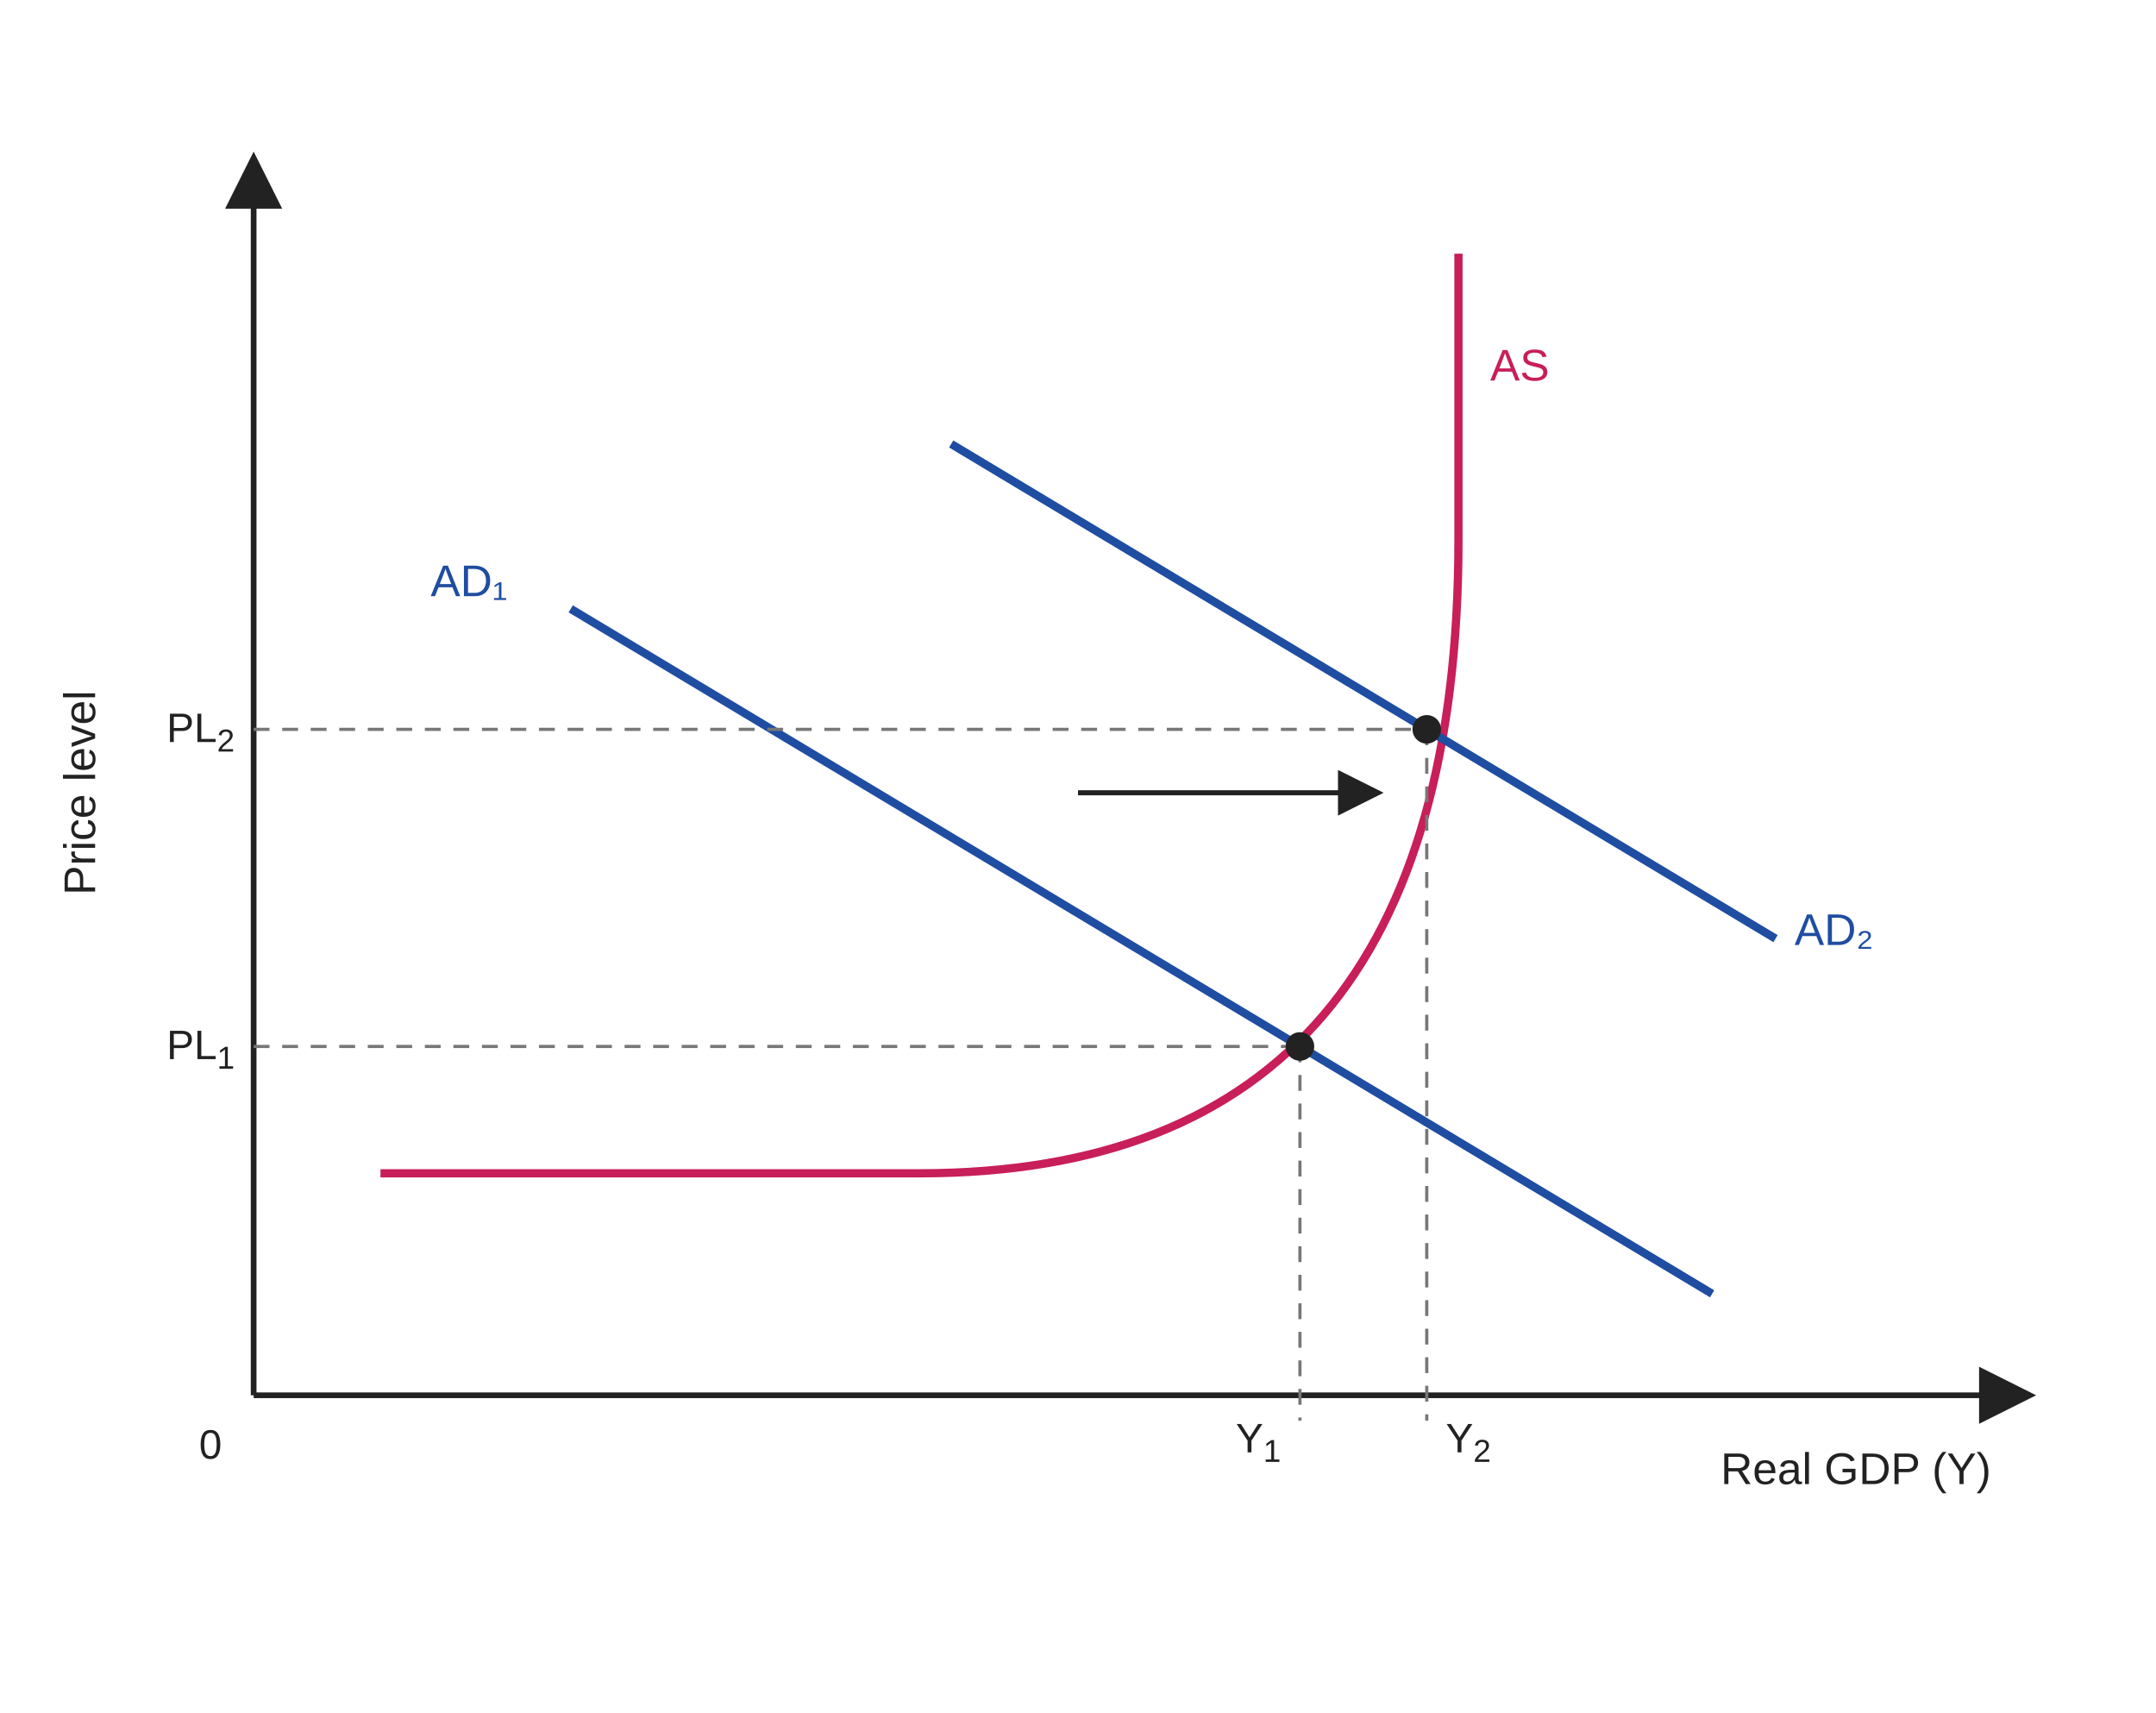
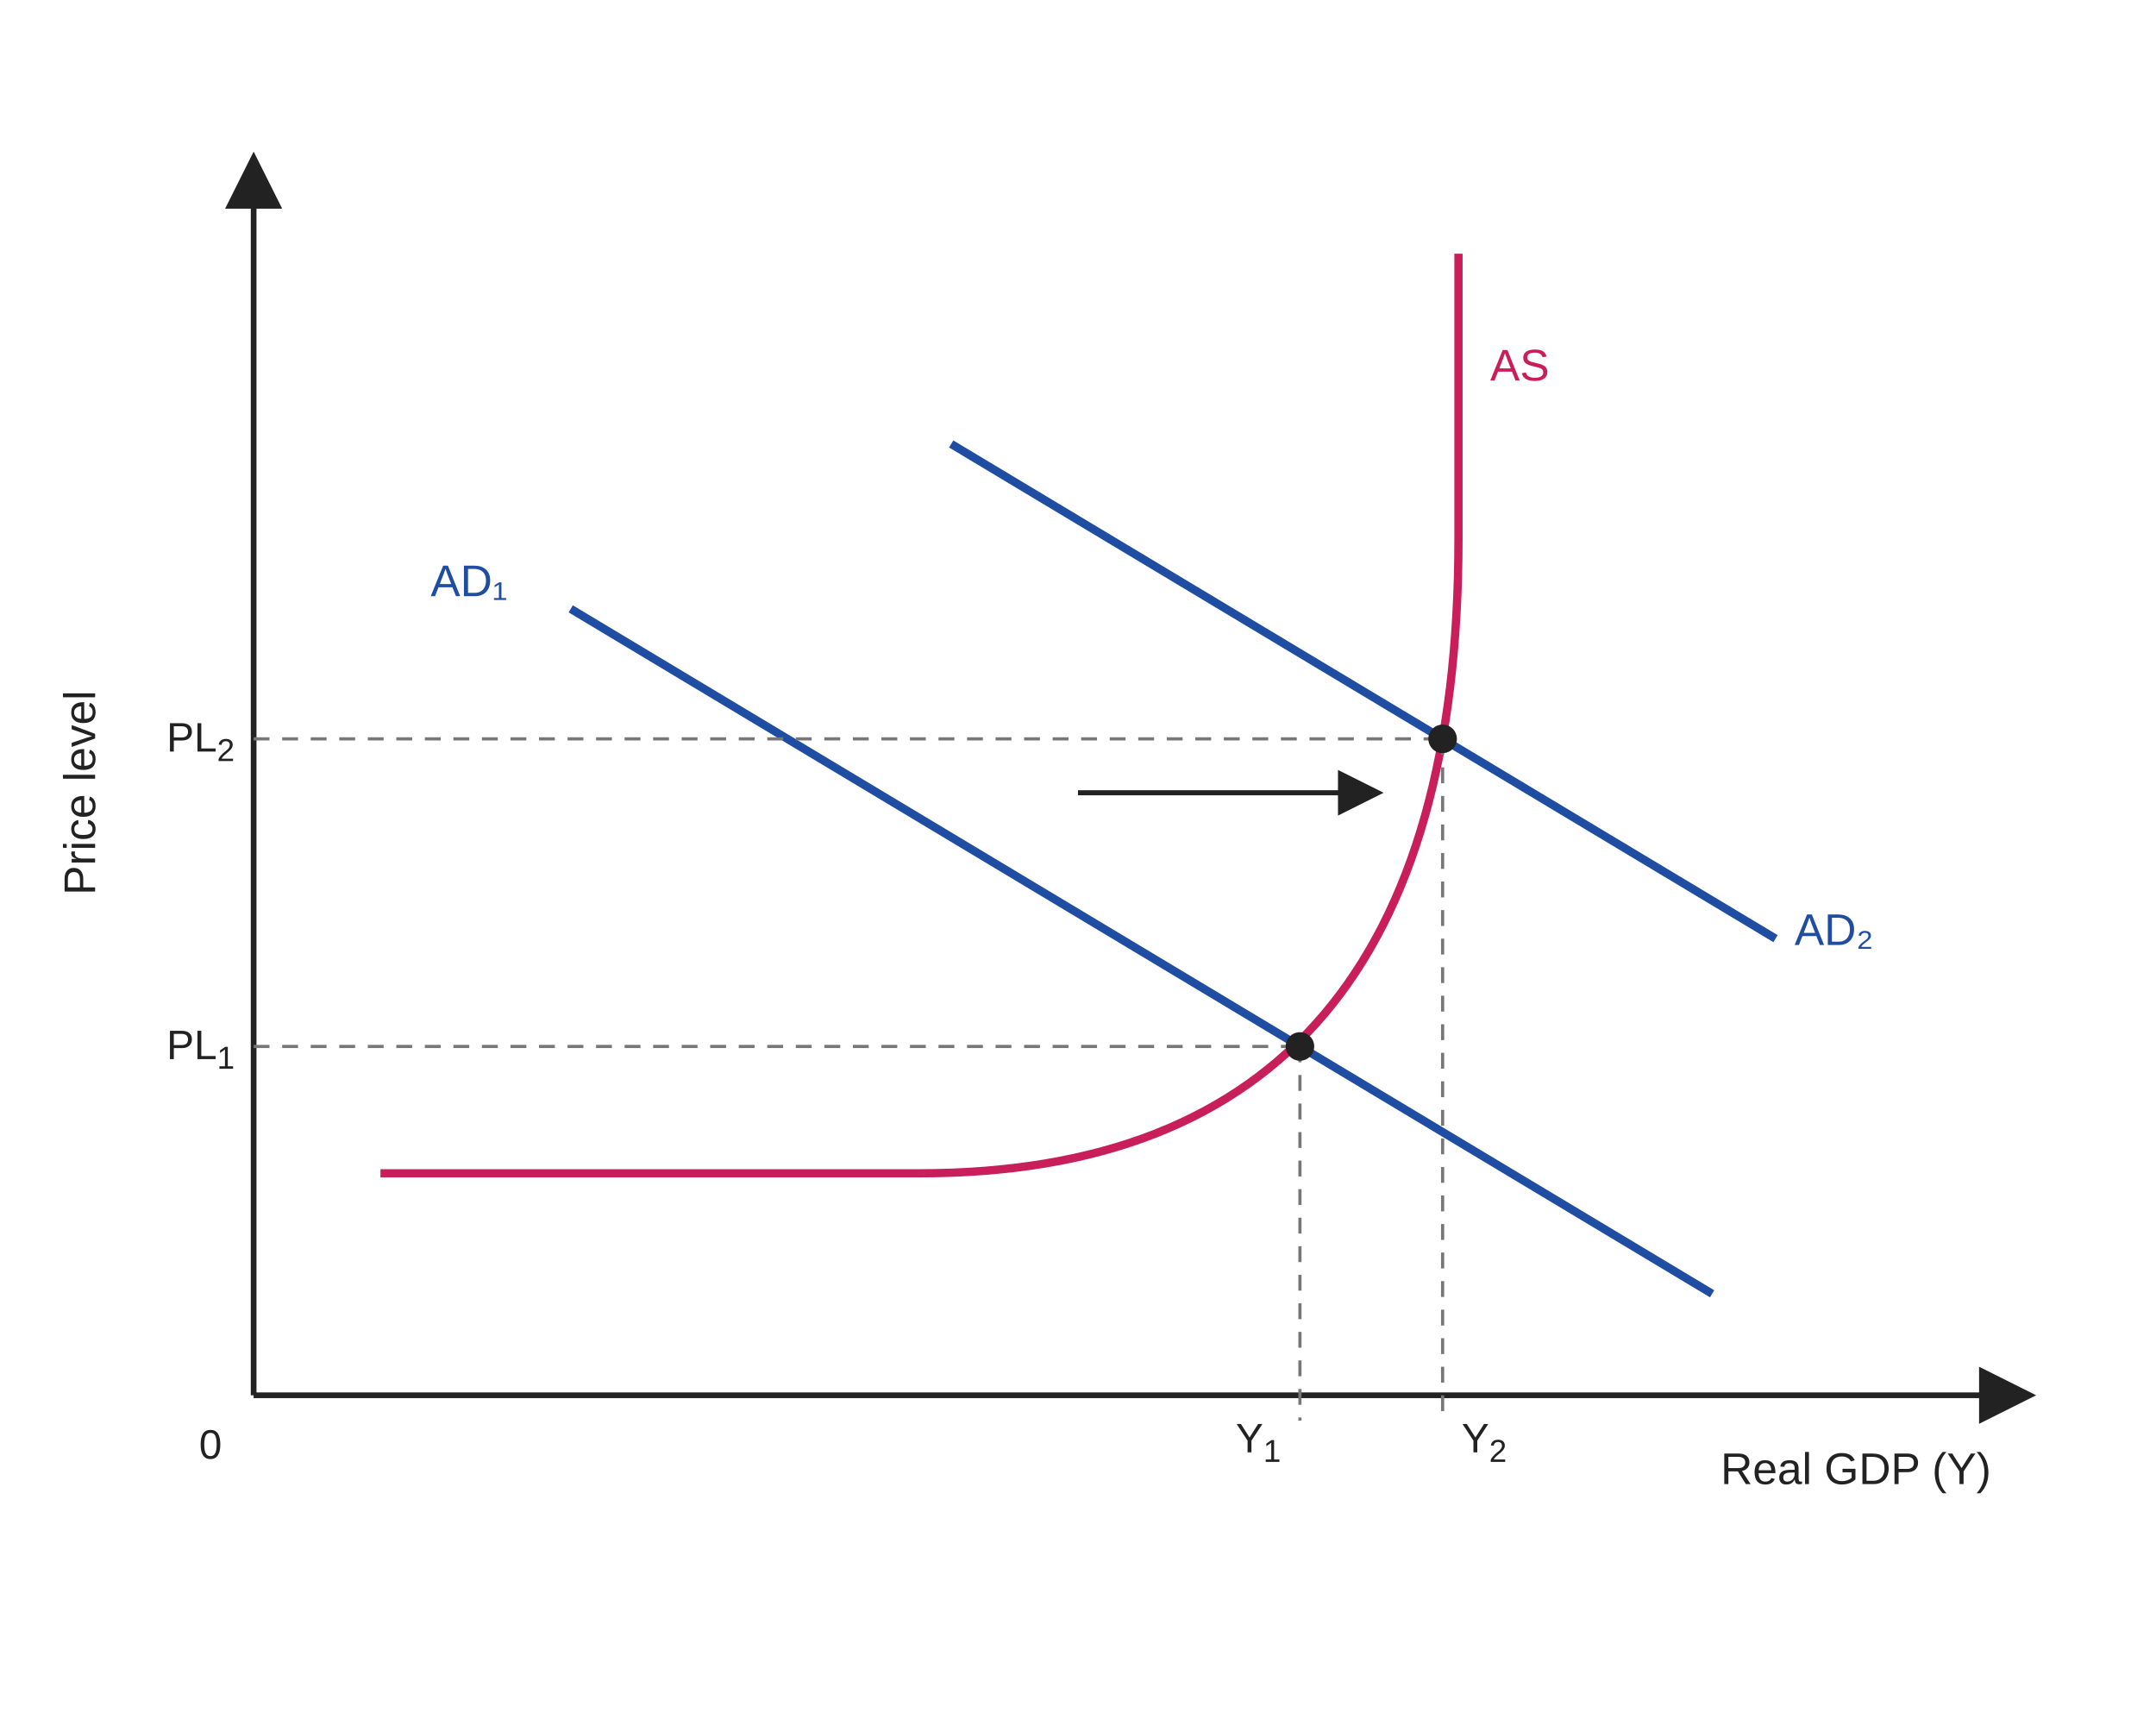
<svg xmlns="http://www.w3.org/2000/svg" width="680" height="540" font-family="'Segoe UI', 'Helvetica Neue', Arial, sans-serif">
  <defs>
    <marker id="axarrow" markerWidth="10" markerHeight="10" refX="6" refY="5" orient="auto">
      <path d="M0,0 L10,5 L0,10 Z" fill="#222" />
    </marker>
    <marker id="shift" markerWidth="9" markerHeight="9" refX="5" refY="4.5" orient="auto">
      <path d="M0,0 L9,4.5 L0,9 Z" fill="#222" />
    </marker>
  </defs>
  <line x1="80" y1="440" x2="635" y2="440" stroke="#222" stroke-width="1.8" marker-end="url(#axarrow)" />
  <line x1="80" y1="440" x2="80" y2="55" stroke="#222" stroke-width="1.8" marker-end="url(#axarrow)" />
  <text transform="rotate(-90 30 250)" x="30" y="250" text-anchor="middle" font-size="14" fill="#222">Price level</text>
  <text x="628" y="468" text-anchor="end" font-size="14" fill="#222">Real GDP (Y)</text>
  <text x="70" y="460" text-anchor="end" font-size="13" fill="#222">0</text>
  <path d="M 120 370 L 290 370 Q 460 370 460 170 L 460 80" fill="none" stroke="#C81E5A" stroke-width="2.6" />
  <text x="470" y="120" font-size="14" fill="#C81E5A">AS</text>
  <line x1="180" y1="192" x2="540" y2="408" stroke="#1F4DA1" stroke-width="2.6" />
  <text x="160" y="188" text-anchor="end" font-size="14" fill="#1F4DA1">AD₁</text>
  <line x1="300" y1="140" x2="560" y2="296" stroke="#1F4DA1" stroke-width="2.6" />
  <text x="566" y="298" font-size="14" fill="#1F4DA1">AD₂</text>
  <line x1="340" y1="250" x2="430" y2="250" stroke="#222" stroke-width="1.6" marker-end="url(#shift)" />
  <line x1="80" y1="330" x2="410" y2="330" stroke="#777" stroke-width="1" stroke-dasharray="5,4" />
-   <line x1="80" y1="230" x2="450" y2="230" stroke="#777" stroke-width="1" stroke-dasharray="5,4" />
+   <line x1="80" y1="233" x2="455" y2="233" stroke="#777" stroke-width="1" stroke-dasharray="5,4" />
  <line x1="410" y1="330" x2="410" y2="448" stroke="#777" stroke-width="1" stroke-dasharray="5,4" />
-   <line x1="450" y1="230" x2="450" y2="448" stroke="#777" stroke-width="1" stroke-dasharray="5,4" />
+   <line x1="455" y1="233" x2="455" y2="448" stroke="#777" stroke-width="1" stroke-dasharray="5,4" />
  <circle cx="410" cy="330" r="4.5" fill="#222" />
-   <circle cx="450" cy="230" r="4.5" fill="#222" />
+   <circle cx="455" cy="233" r="4.5" fill="#222" />
  <text x="74" y="334" text-anchor="end" font-size="13" fill="#222">PL<tspan font-size="10" dy="3">1</tspan>
  </text>
-   <text x="74" y="234" text-anchor="end" font-size="13" fill="#222">PL<tspan font-size="10" dy="3">2</tspan>
+   <text x="74" y="237" text-anchor="end" font-size="13" fill="#222">PL<tspan font-size="10" dy="3">2</tspan>
  </text>
  <text x="404" y="458" text-anchor="end" font-size="13" fill="#222">Y<tspan font-size="10" dy="3">1</tspan>
  </text>
-   <text x="456" y="458" font-size="13" fill="#222">Y<tspan font-size="10" dy="3">2</tspan>
+   <text x="461" y="458" font-size="13" fill="#222">Y<tspan font-size="10" dy="3">2</tspan>
  </text>
</svg>
